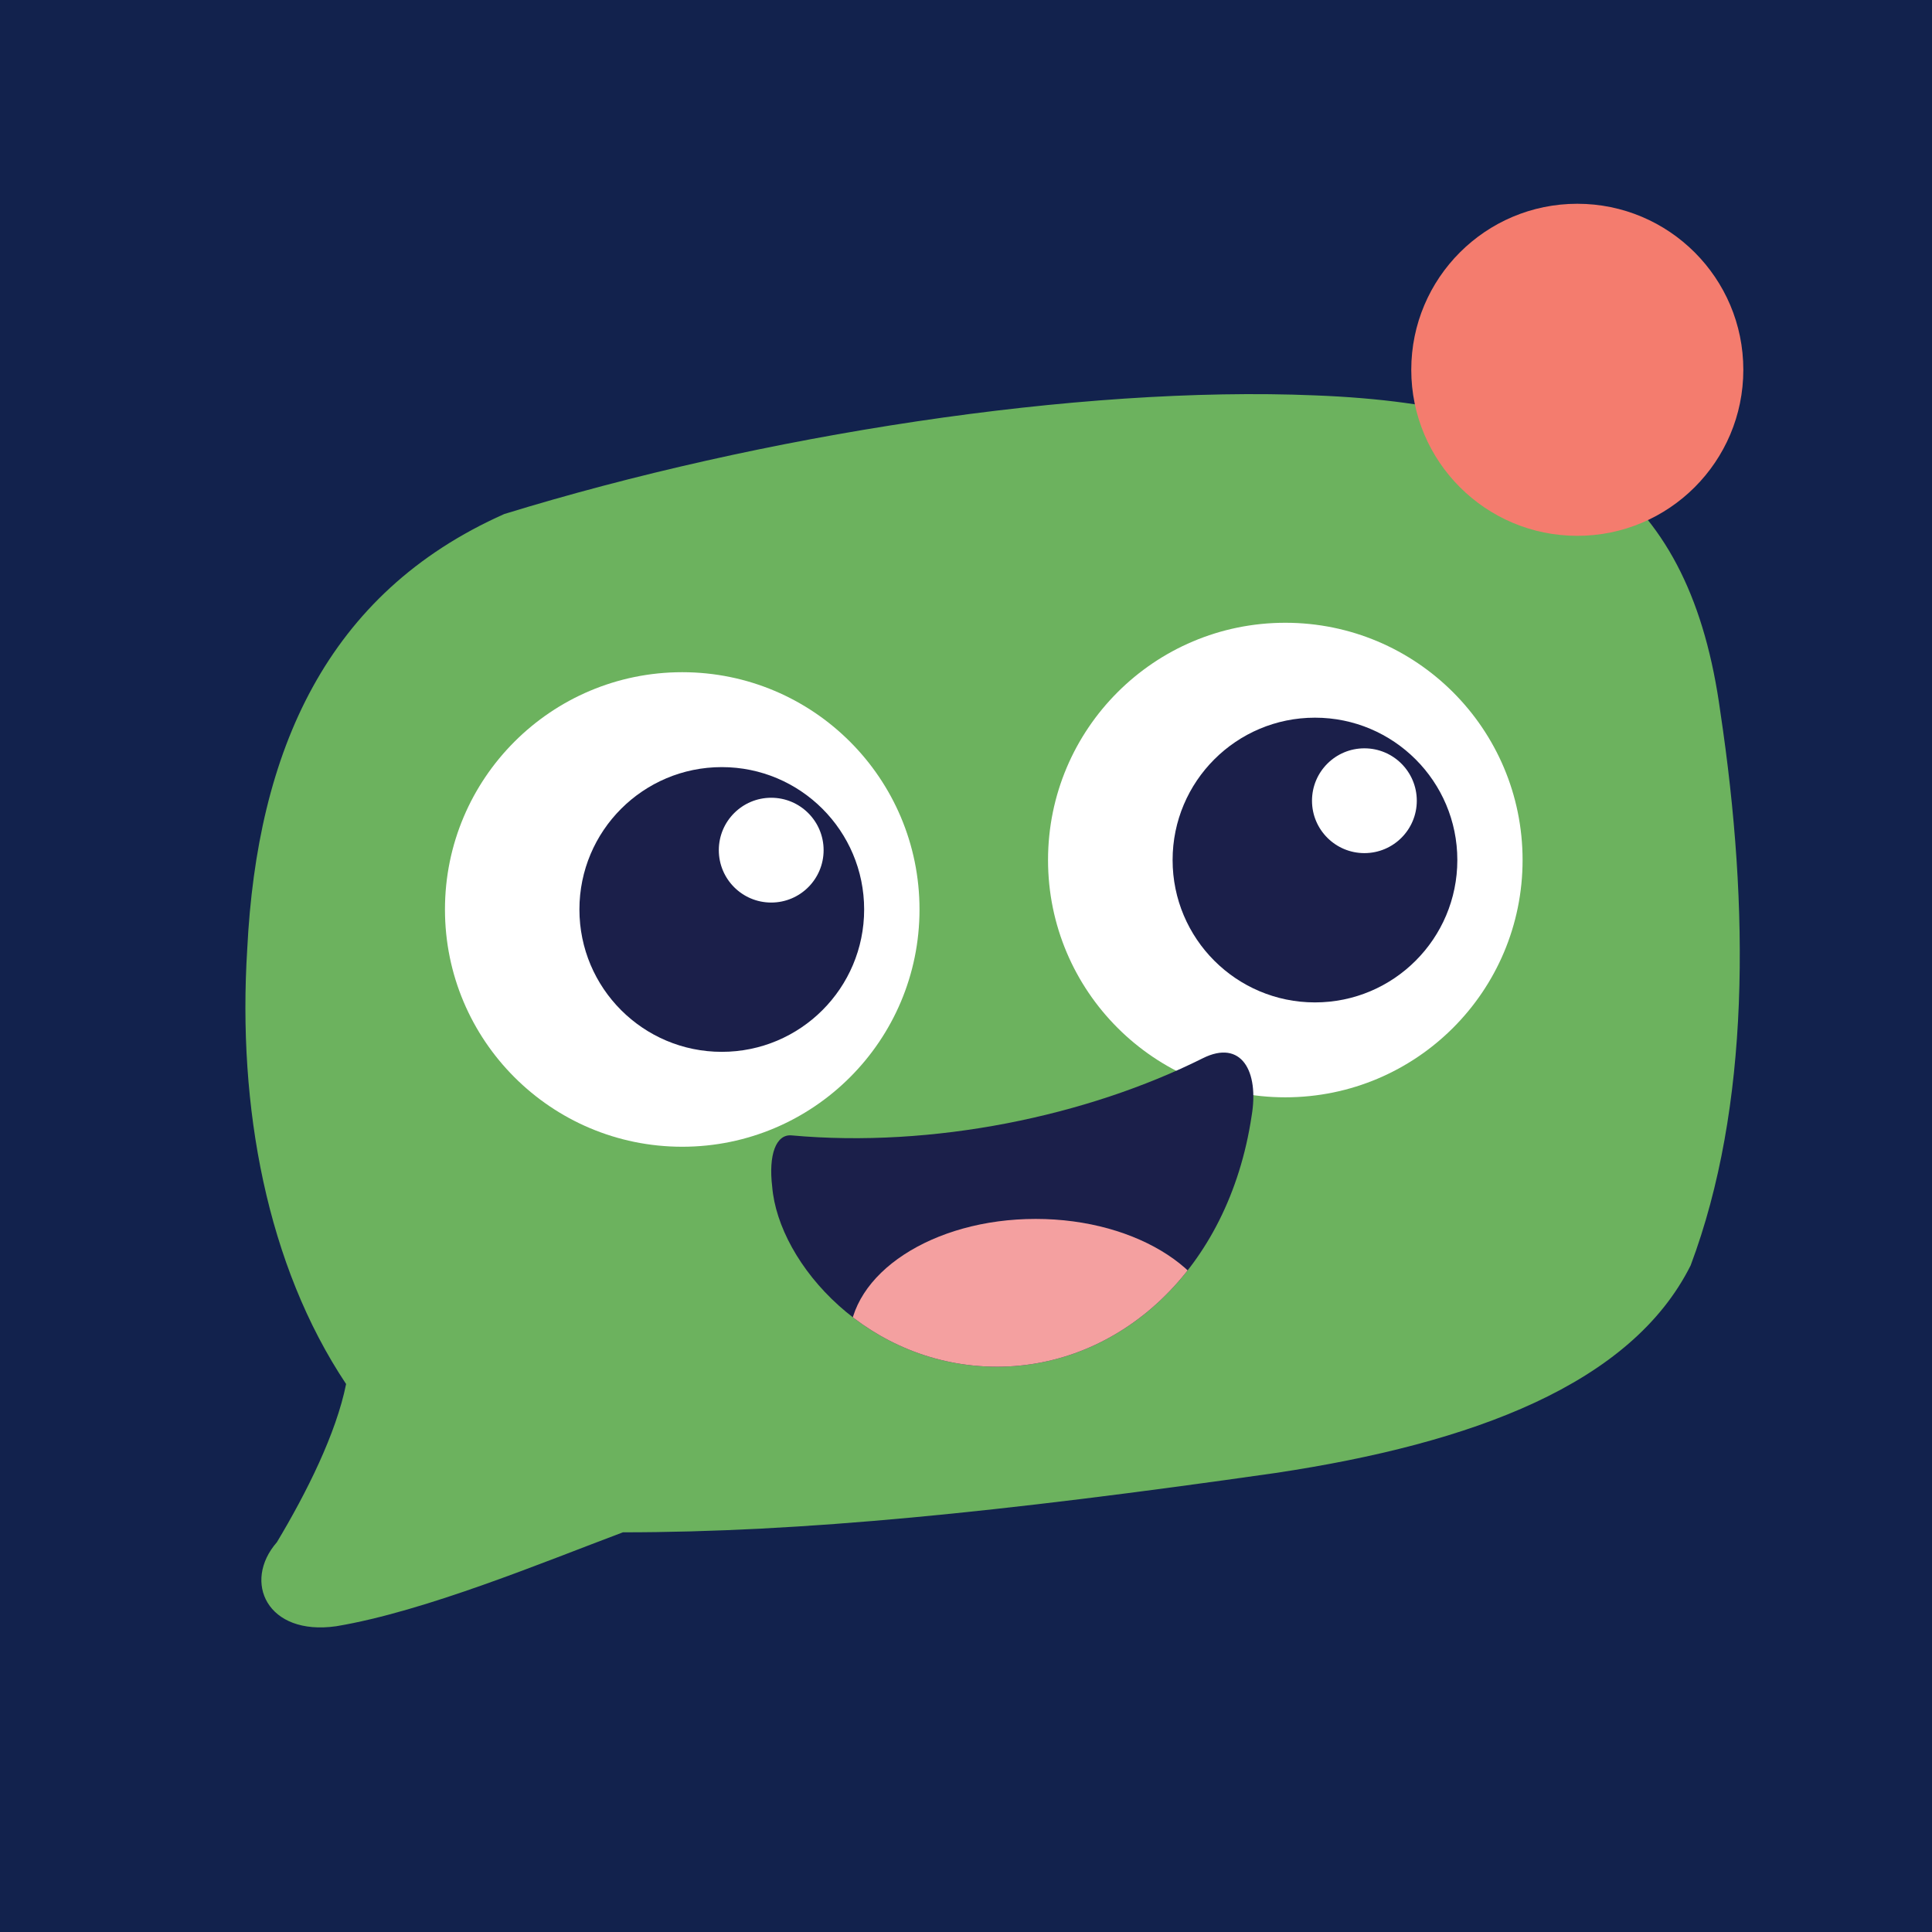
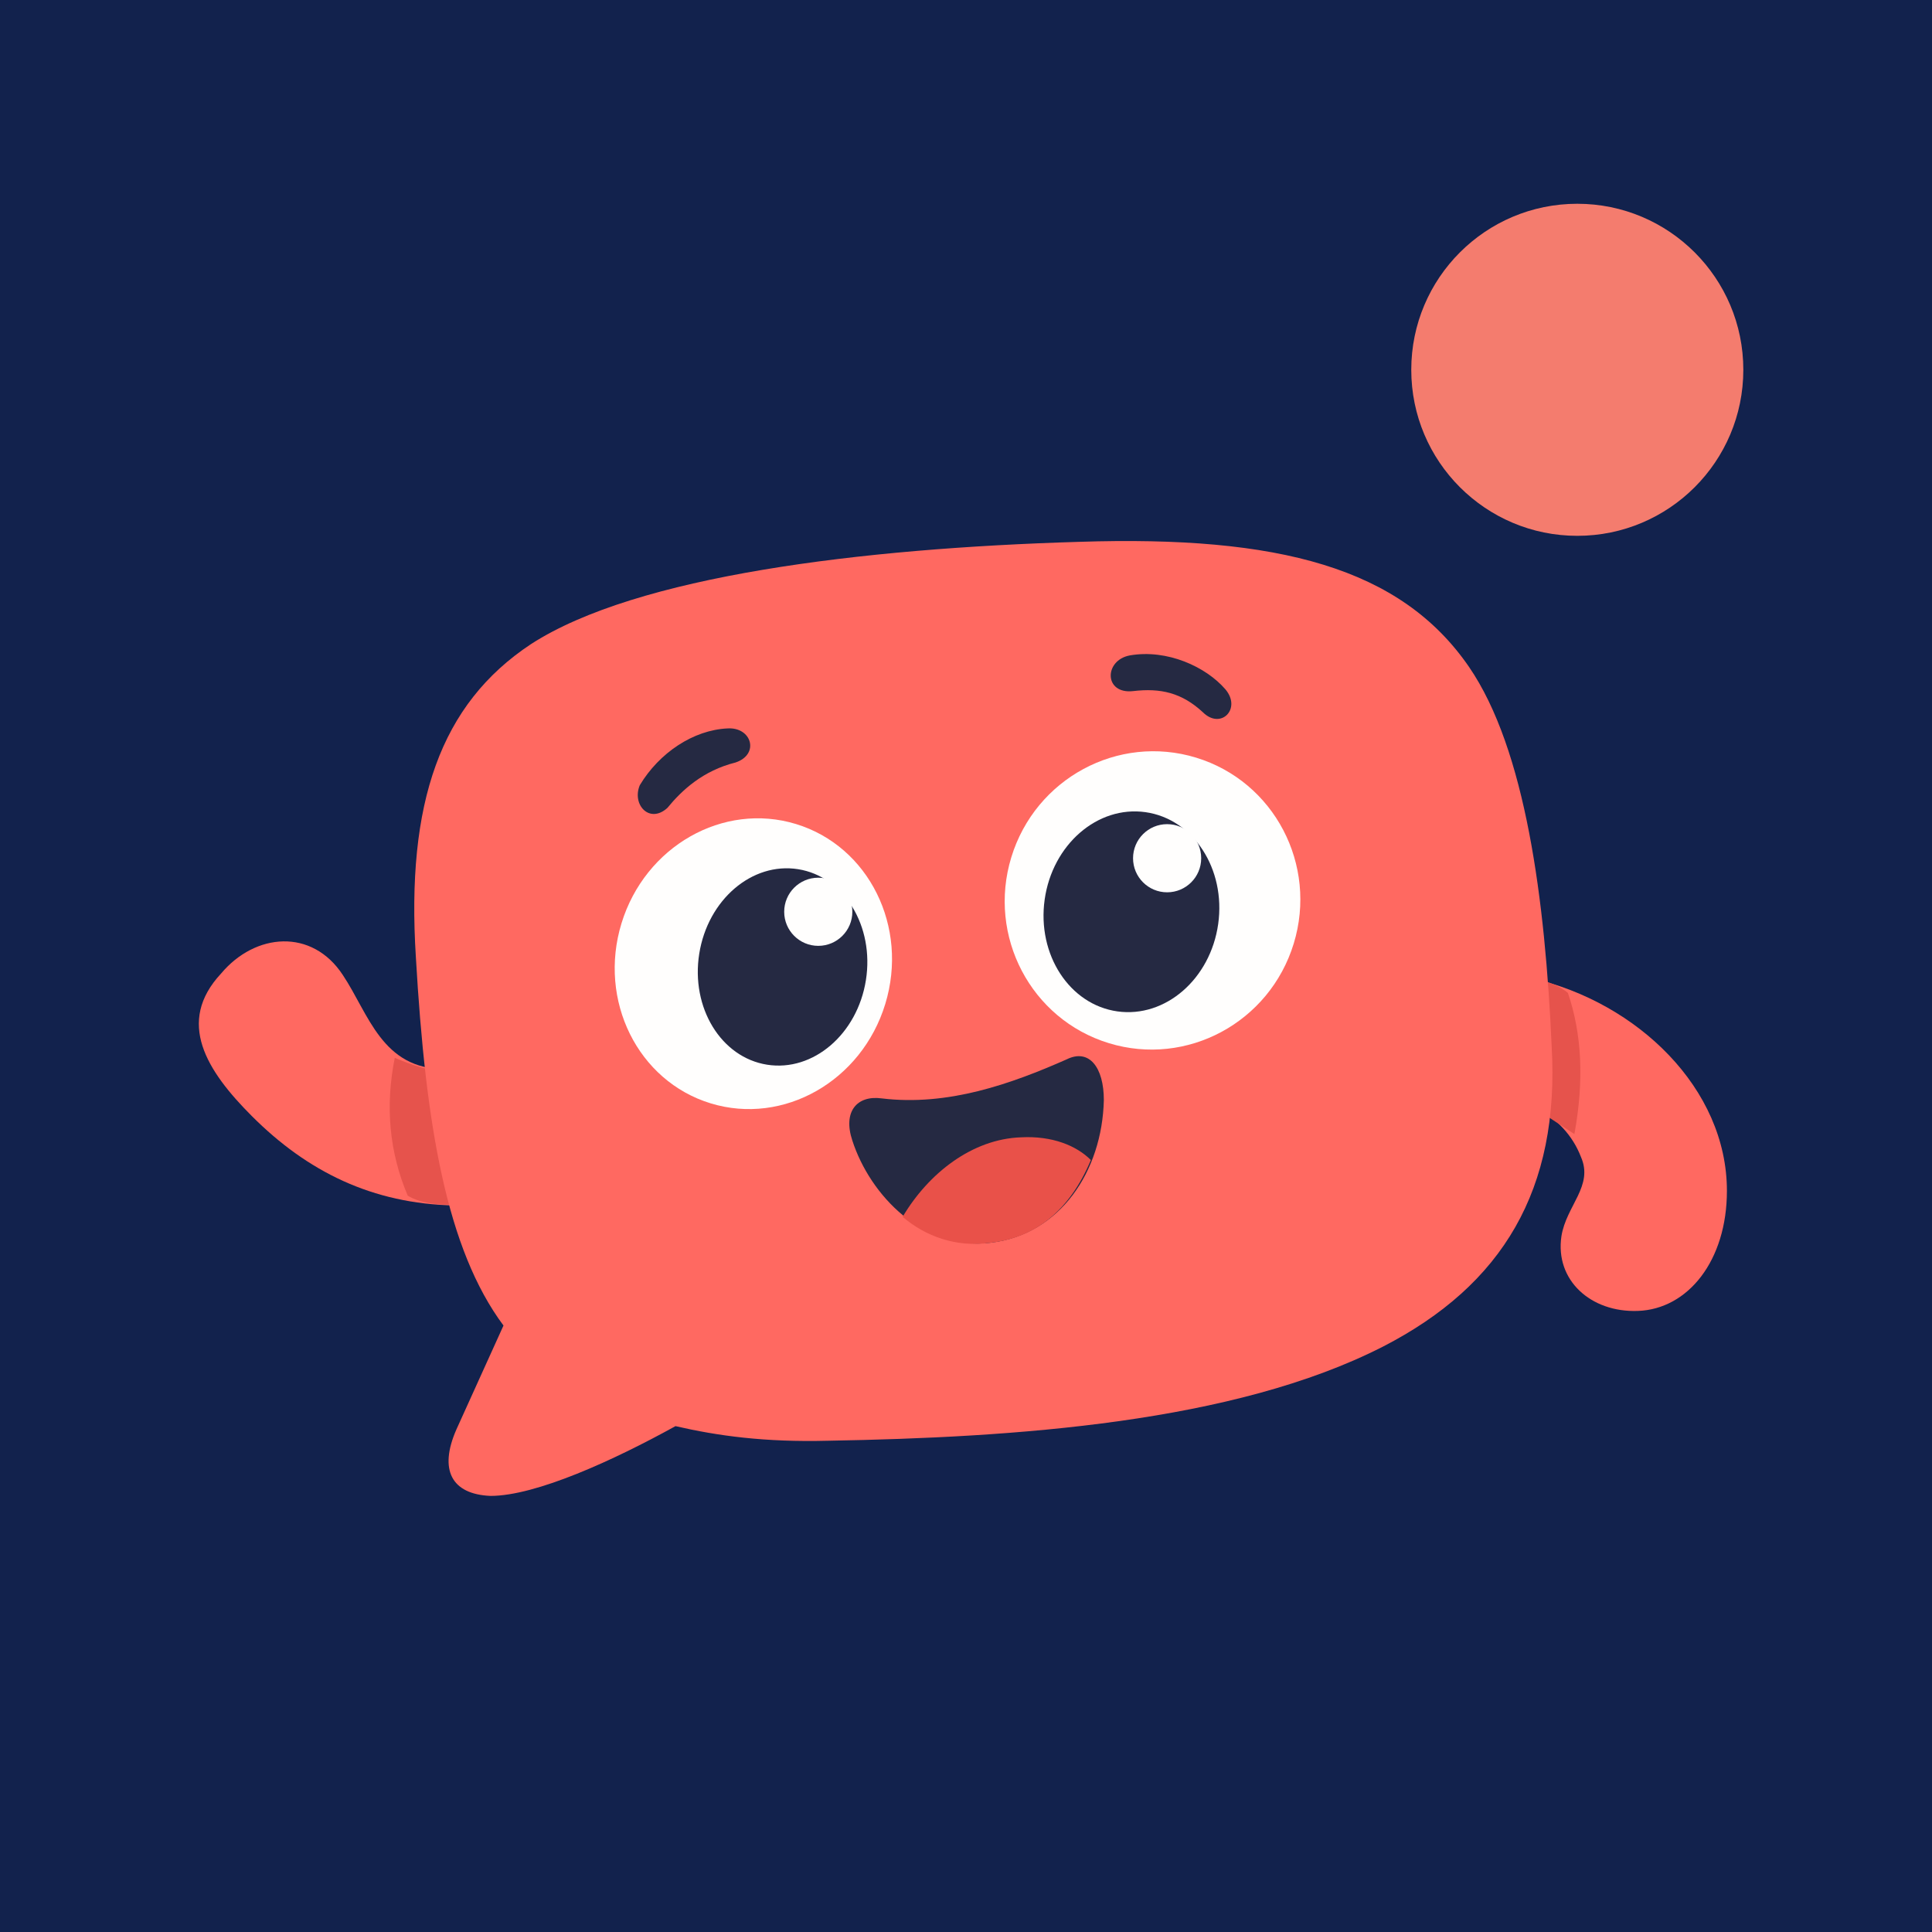
<svg xmlns="http://www.w3.org/2000/svg" viewBox="0 0 512 512" width="512" height="512">
  <rect width="512" height="512" fill="#12224D" />
-   <g transform="translate(-28.8 94.3) scale(2.62)">
-     <defs>
-       <clipPath id="b">
-         <path d="M96 80.5C107 81.5 119 79 128 74.5C131 73 132.4 75.5 131.8 79C130 91 121.5 98.5 112 98.5C102 98.5 95 90.5 94.5 84.5C94.2 82 94.8 80.4 96 80.5Z" />
-       </clipPath>
-     </defs>
-     <path d="M62 16C88 8 120 3 144 4C170 5 182 14 185 36C188 56 188 76 182 92C176 104 160 110 140 113C112 117 92 119 74 119C66 122 54 127 45 128.5C38 129.5 35.5 124 39 120C42 115 45 109 46 104C38 92 35 76 36 60C37 40 44 24 62 16Z" fill="#6CB25E" />
-     <circle cx="80" cy="56" r="24" fill="#fff" />
-     <circle cx="84" cy="56" r="14.4" fill="#1B1F4A" />
-     <circle cx="89" cy="50" r="5.3" fill="#fff" />
-     <circle cx="141" cy="51" r="24" fill="#fff" />
-     <circle cx="144" cy="51" r="14.4" fill="#1B1F4A" />
-     <circle cx="149" cy="45" r="5.3" fill="#fff" />
-     <g transform="translate(112.5 86) scale(1.3) translate(-112.5 -86)">
-       <path d="M96 80.5C107 81.5 119 79 128 74.5C131 73 132.4 75.5 131.8 79C130 91 121.5 98.5 112 98.5C102 98.5 95 90.5 94.5 84.5C94.2 82 94.8 80.4 96 80.5Z" fill="#1B1F4A" />
-       <ellipse cx="115" cy="96.5" rx="14.5" ry="9.5" fill="#F4A0A0" clip-path="url(#b)" />
+   <g transform="translate(-77.7 77.8) scale(0.43)">
+     <g fill="#ff6961">
+       <path d="M455 478 C416 478 408 444 392 420 C373 391 338 394 317 419 C289 449 308 479 336 507 C370 541 410 561 461 562 Z" />
+       <path d="M1125 422 C1190 437 1245 490 1245 553 C1245 596 1221 626 1190 627 C1161 628 1139 608 1143 581 C1146 562 1163 550 1155 532 C1150 519 1140 508 1127 502 Z" />
    </g>
+     <path fill="#e6534c" d="M424 471 Q440 478 455 480 L466 561 Q444 563 432 556 Q415 516 424 471Z M1126 422 Q1140 425 1147 431 Q1160 469 1151 518 L1125 501Z" />
+     <path fill="#ff6961" d="M437 409 C431 314 452 253 508 216 C573 174 711 157 846 153 C969 149 1044 169 1086 230 C1121 281 1133 374 1137 464 C1142 552 1107 611 1033 649 C941 696 806 705 691 707 C652 708 623 704 597 698 C559 719 511 741 483 741 C459 740 451 725 462 700 L491 636 C456 589 443 513 437 409Z" />
+     <g fill="#fffefd">
+       <ellipse cx="645" cy="413" rx="85" ry="90" transform="rotate(17 645 413)" />
+       <ellipse cx="891" cy="374" rx="91" ry="92" transform="rotate(17 891 374)" />
+     </g>
+     <g fill="#252942">
+       <ellipse cx="663" cy="415" rx="52" ry="61" transform="rotate(9 663 415)" />
+       <ellipse cx="878" cy="381" rx="54" ry="62" transform="rotate(8 878 381)" />
+       <path d="M575 303 C587 283 608 269 629 268 C644 267 649 284 634 289 C614 294 601 306 592 317 C581 327 570 315 575 303Z M877 223 C900 219 924 230 936 244 C946 256 933 269 922 258 C909 246 896 243 879 245 C861 247 861 226 877 223Z" />
+       <path d="M724 496 C765 501 804 487 838 472 C852 465 861 477 861 497 C860 541 834 580 791 585 C750 590 717 556 706 522 C700 504 709 494 724 496Z" />
+     </g>
+     <g fill="#fffefd">
+       <circle cx="685" cy="381" r="21" />
+       <circle cx="900" cy="348" r="21" />
+     </g>
+     <path fill="#e95149" d="M737 569 C753 542 780 521 810 520 C829 519 844 525 853 534 C840 565 819 582 791 585 C770 588 751 581 737 569Z" />
  </g>
  <circle cx="418" cy="98" r="44" fill="#F47C6E" />
</svg>
